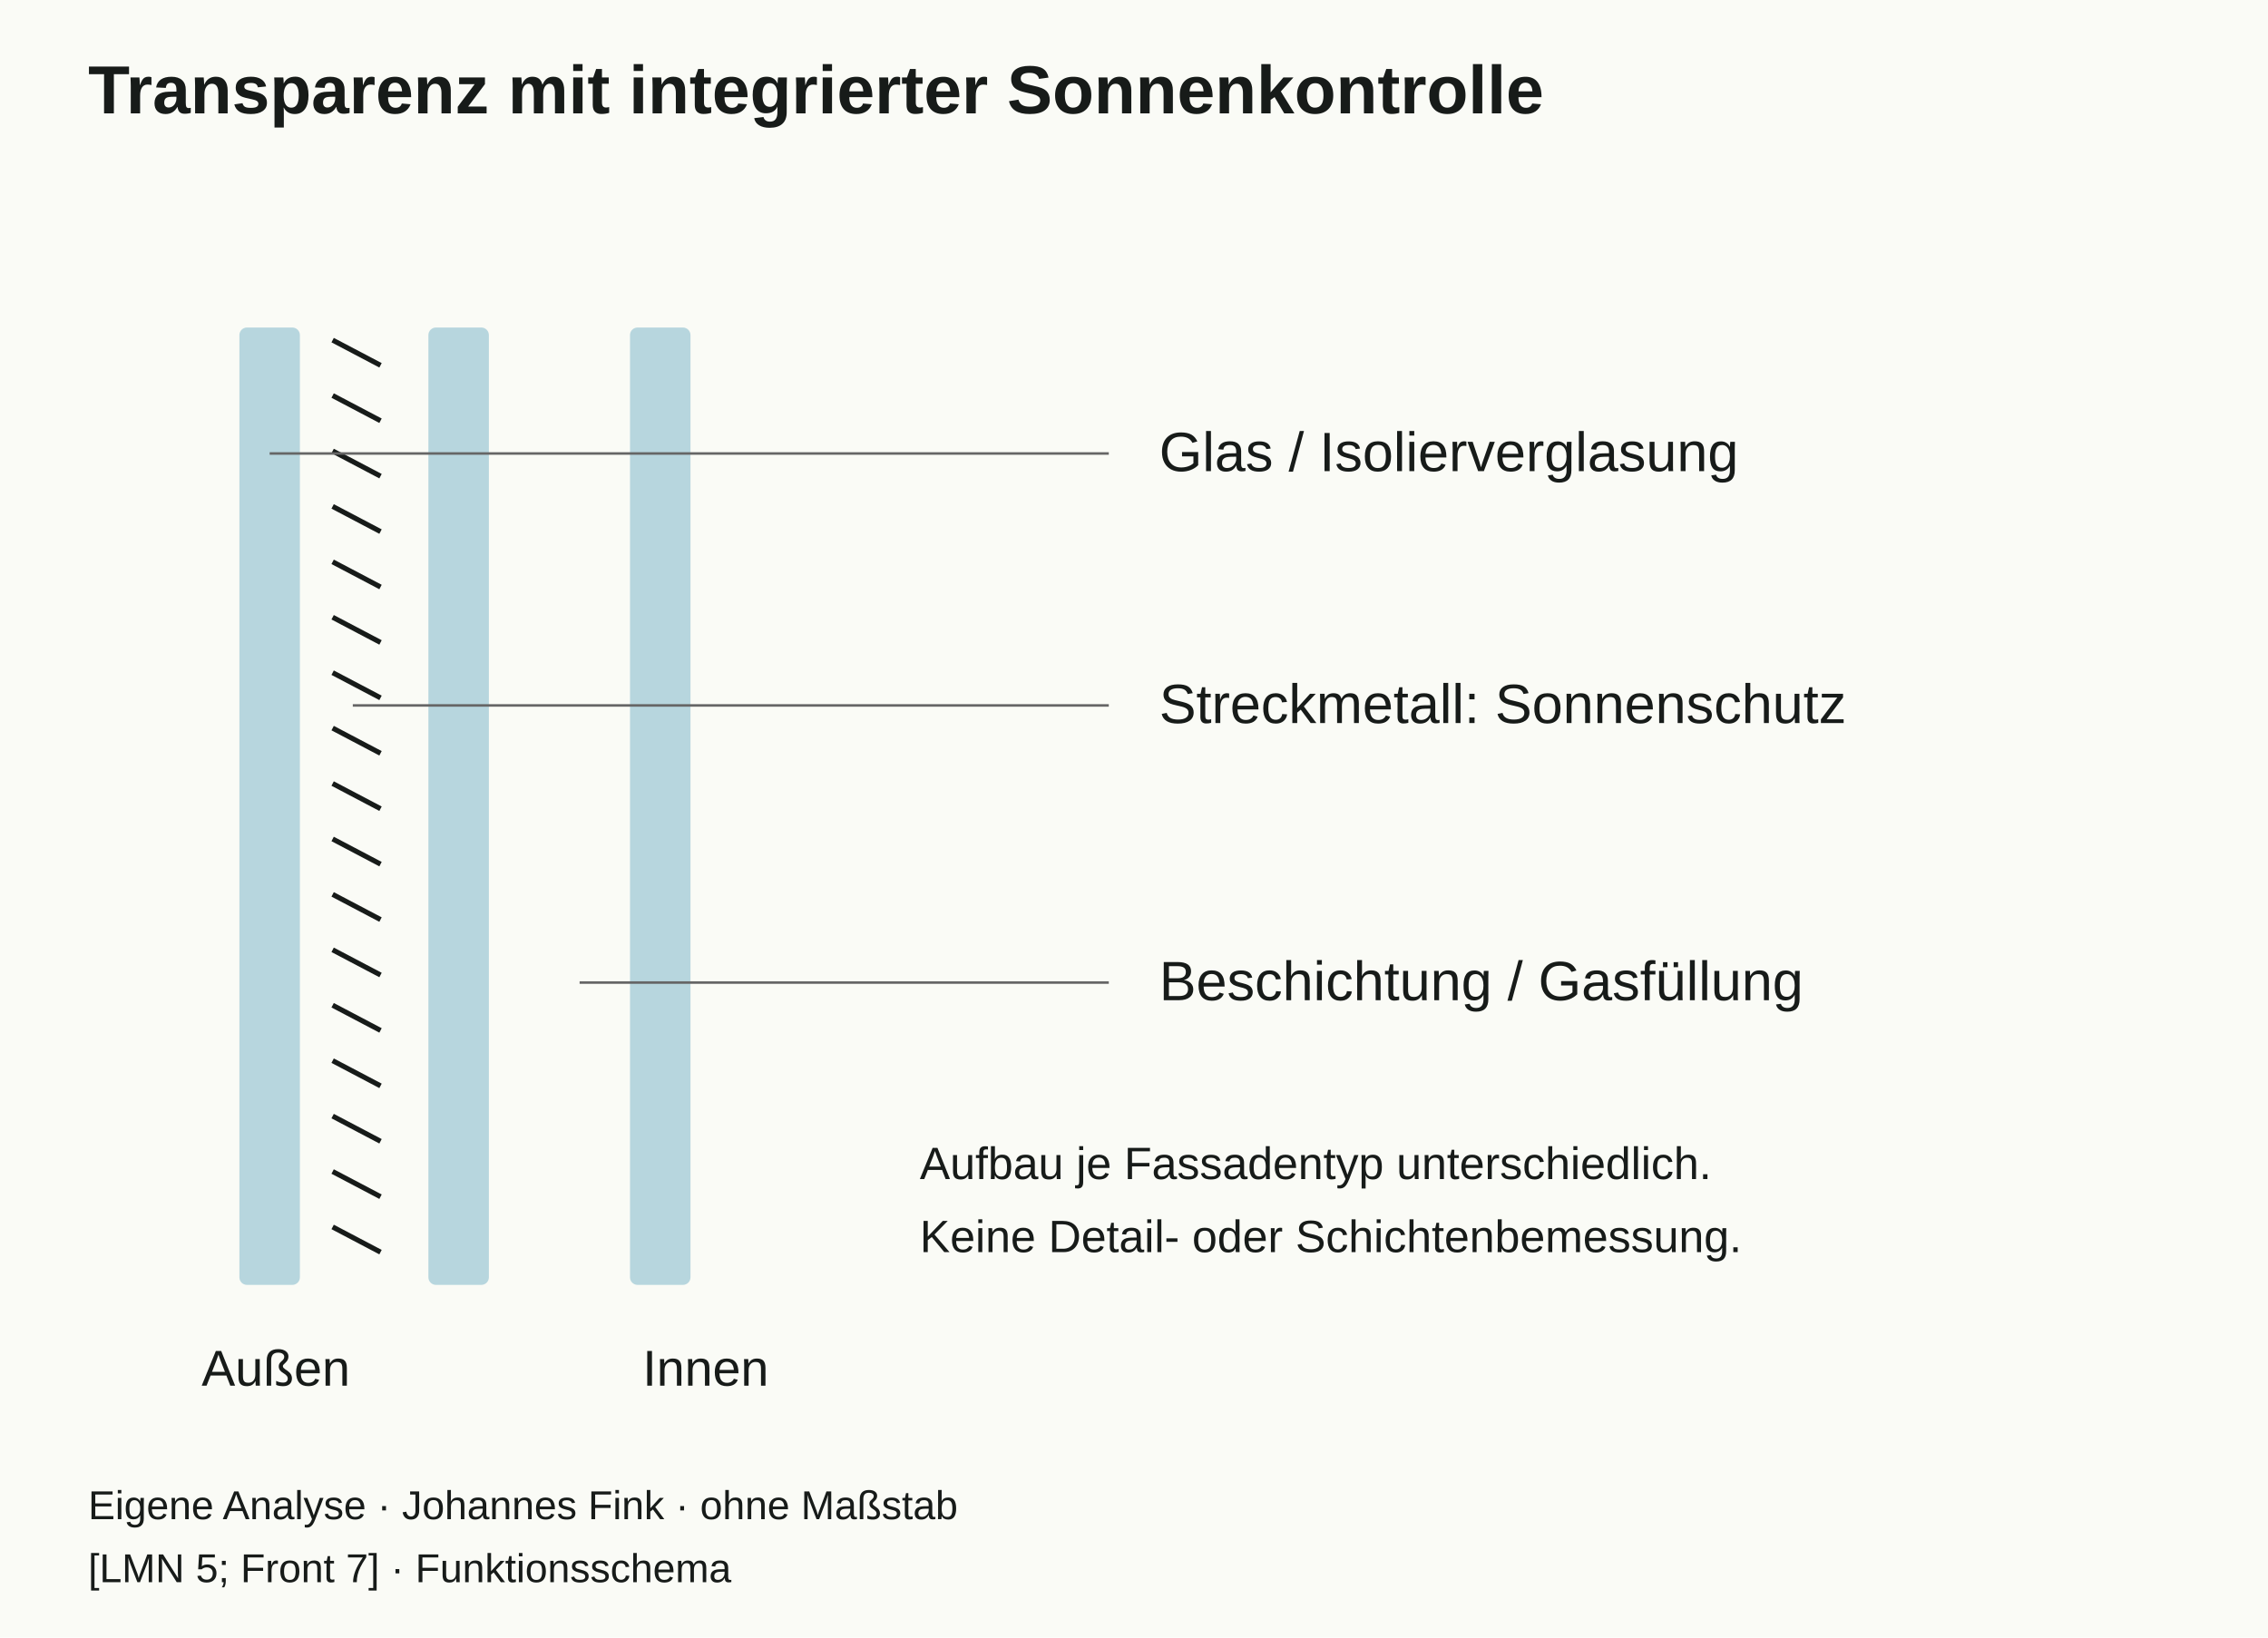
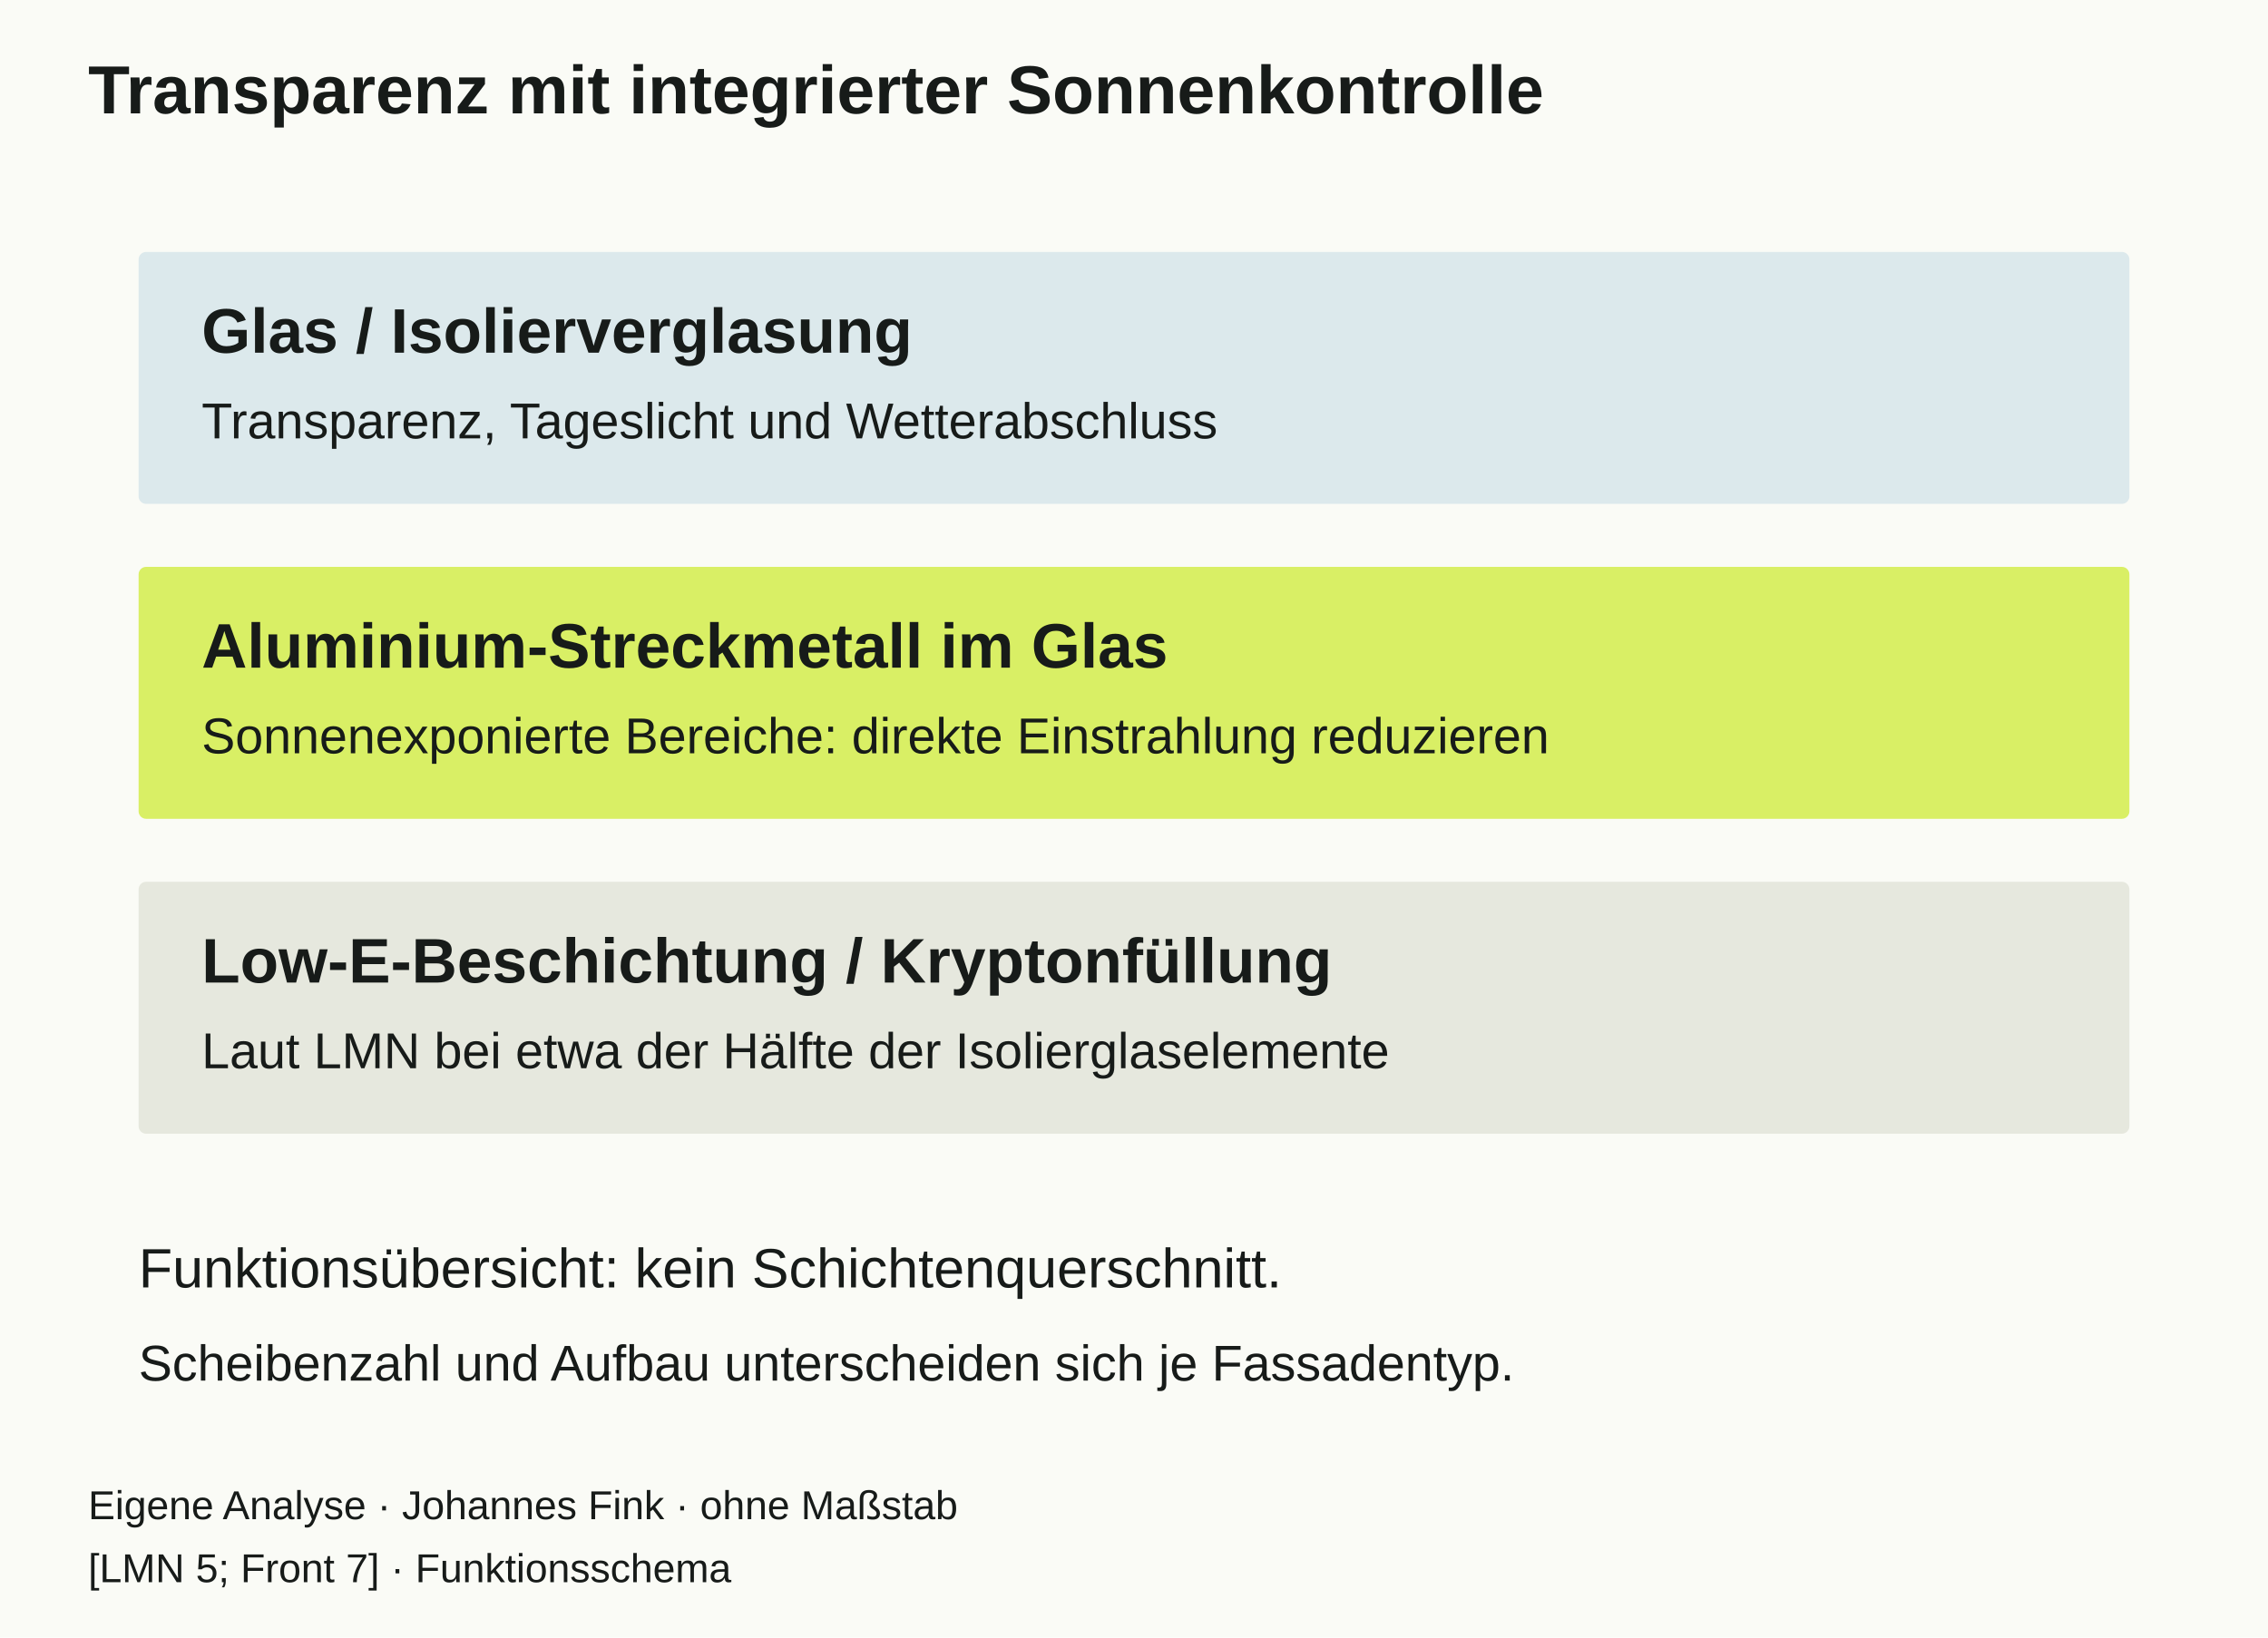
<svg xmlns="http://www.w3.org/2000/svg" viewBox="0 0 900 650" role="img">
  <rect width="900" height="650" fill="#fafbf6" />
  <text x="35" y="45" font-family="Arial,sans-serif" font-size="27" fill="#171b19" font-weight="bold">Transparenz mit integrierter Sonnenkontrolle</text>
-   <rect x="95" y="130" width="24" height="380" rx="3" fill="#b7d6de" stroke="none" />
-   <rect x="170" y="130" width="24" height="380" rx="3" fill="#b7d6de" stroke="none" />
-   <rect x="250" y="130" width="24" height="380" rx="3" fill="#b7d6de" stroke="none" />
-   <line x1="132" y1="135" x2="151" y2="145" stroke="#171b19" stroke-width="2" />
-   <line x1="132" y1="157" x2="151" y2="167" stroke="#171b19" stroke-width="2" />
-   <line x1="132" y1="179" x2="151" y2="189" stroke="#171b19" stroke-width="2" />
-   <line x1="132" y1="201" x2="151" y2="211" stroke="#171b19" stroke-width="2" />
-   <line x1="132" y1="223" x2="151" y2="233" stroke="#171b19" stroke-width="2" />
-   <line x1="132" y1="245" x2="151" y2="255" stroke="#171b19" stroke-width="2" />
-   <line x1="132" y1="267" x2="151" y2="277" stroke="#171b19" stroke-width="2" />
-   <line x1="132" y1="289" x2="151" y2="299" stroke="#171b19" stroke-width="2" />
-   <line x1="132" y1="311" x2="151" y2="321" stroke="#171b19" stroke-width="2" />
-   <line x1="132" y1="333" x2="151" y2="343" stroke="#171b19" stroke-width="2" />
-   <line x1="132" y1="355" x2="151" y2="365" stroke="#171b19" stroke-width="2" />
-   <line x1="132" y1="377" x2="151" y2="387" stroke="#171b19" stroke-width="2" />
-   <line x1="132" y1="399" x2="151" y2="409" stroke="#171b19" stroke-width="2" />
-   <line x1="132" y1="421" x2="151" y2="431" stroke="#171b19" stroke-width="2" />
-   <line x1="132" y1="443" x2="151" y2="453" stroke="#171b19" stroke-width="2" />
-   <line x1="132" y1="465" x2="151" y2="475" stroke="#171b19" stroke-width="2" />
-   <line x1="132" y1="487" x2="151" y2="497" stroke="#171b19" stroke-width="2" />
-   <line x1="107" y1="180" x2="440" y2="180" stroke="#666" stroke-width="1" />
-   <text x="460" y="187" font-family="Arial,sans-serif" font-size="22" fill="#171b19" font-weight="normal">Glas / Isolierverglasung</text>
-   <line x1="140" y1="280" x2="440" y2="280" stroke="#666" stroke-width="1" />
-   <text x="460" y="287" font-family="Arial,sans-serif" font-size="22" fill="#171b19" font-weight="normal">Streckmetall: Sonnenschutz</text>
-   <line x1="230" y1="390" x2="440" y2="390" stroke="#666" stroke-width="1" />
-   <text x="460" y="397" font-family="Arial,sans-serif" font-size="22" fill="#171b19" font-weight="normal">Beschichtung / Gasfüllung</text>
-   <text x="80" y="550" font-family="Arial,sans-serif" font-size="20" fill="#171b19" font-weight="normal">Außen</text>
-   <text x="255" y="550" font-family="Arial,sans-serif" font-size="20" fill="#171b19" font-weight="normal">Innen</text>
-   <text x="365" y="468" font-family="Arial,sans-serif" font-size="18" fill="#171b19" font-weight="normal">Aufbau je Fassadentyp unterschiedlich.</text>
-   <text x="365" y="497" font-family="Arial,sans-serif" font-size="18" fill="#171b19" font-weight="normal">Keine Detail- oder Schichtenbemessung.</text>
+   <rect x="55" y="100" width="790" height="100" rx="3" fill="#dce9ec" stroke="none" />
+   <text x="80" y="140" font-family="Arial,sans-serif" font-size="25" fill="#171b19" font-weight="bold">Glas / Isolierverglasung</text>
+   <text x="80" y="174" font-family="Arial,sans-serif" font-size="20" fill="#171b19" font-weight="normal">Transparenz, Tageslicht und Wetterabschluss</text>
+   <rect x="55" y="225" width="790" height="100" rx="3" fill="#d9ef65" stroke="none" />
+   <text x="80" y="265" font-family="Arial,sans-serif" font-size="25" fill="#171b19" font-weight="bold">Aluminium-Streckmetall im Glas</text>
+   <text x="80" y="299" font-family="Arial,sans-serif" font-size="20" fill="#171b19" font-weight="normal">Sonnenexponierte Bereiche: direkte Einstrahlung reduzieren</text>
+   <rect x="55" y="350" width="790" height="100" rx="3" fill="#e6e8de" stroke="none" />
+   <text x="80" y="390" font-family="Arial,sans-serif" font-size="25" fill="#171b19" font-weight="bold">Low-E-Beschichtung / Kryptonfüllung</text>
+   <text x="80" y="424" font-family="Arial,sans-serif" font-size="20" fill="#171b19" font-weight="normal">Laut LMN bei etwa der Hälfte der Isolierglaselemente</text>
+   <text x="55" y="511" font-family="Arial,sans-serif" font-size="22" fill="#171b19" font-weight="normal">Funktionsübersicht: kein Schichtenquerschnitt.</text>
+   <text x="55" y="548" font-family="Arial,sans-serif" font-size="20" fill="#171b19" font-weight="normal">Scheibenzahl und Aufbau unterscheiden sich je Fassadentyp.</text>
  <text x="35" y="603" font-family="Arial,sans-serif" font-size="16" fill="#171b19" font-weight="normal">Eigene Analyse · Johannes Fink · ohne Maßstab</text>
  <text x="35" y="628" font-family="Arial,sans-serif" font-size="16" fill="#171b19" font-weight="normal">[LMN 5; Front 7] · Funktionsschema</text>
</svg>
